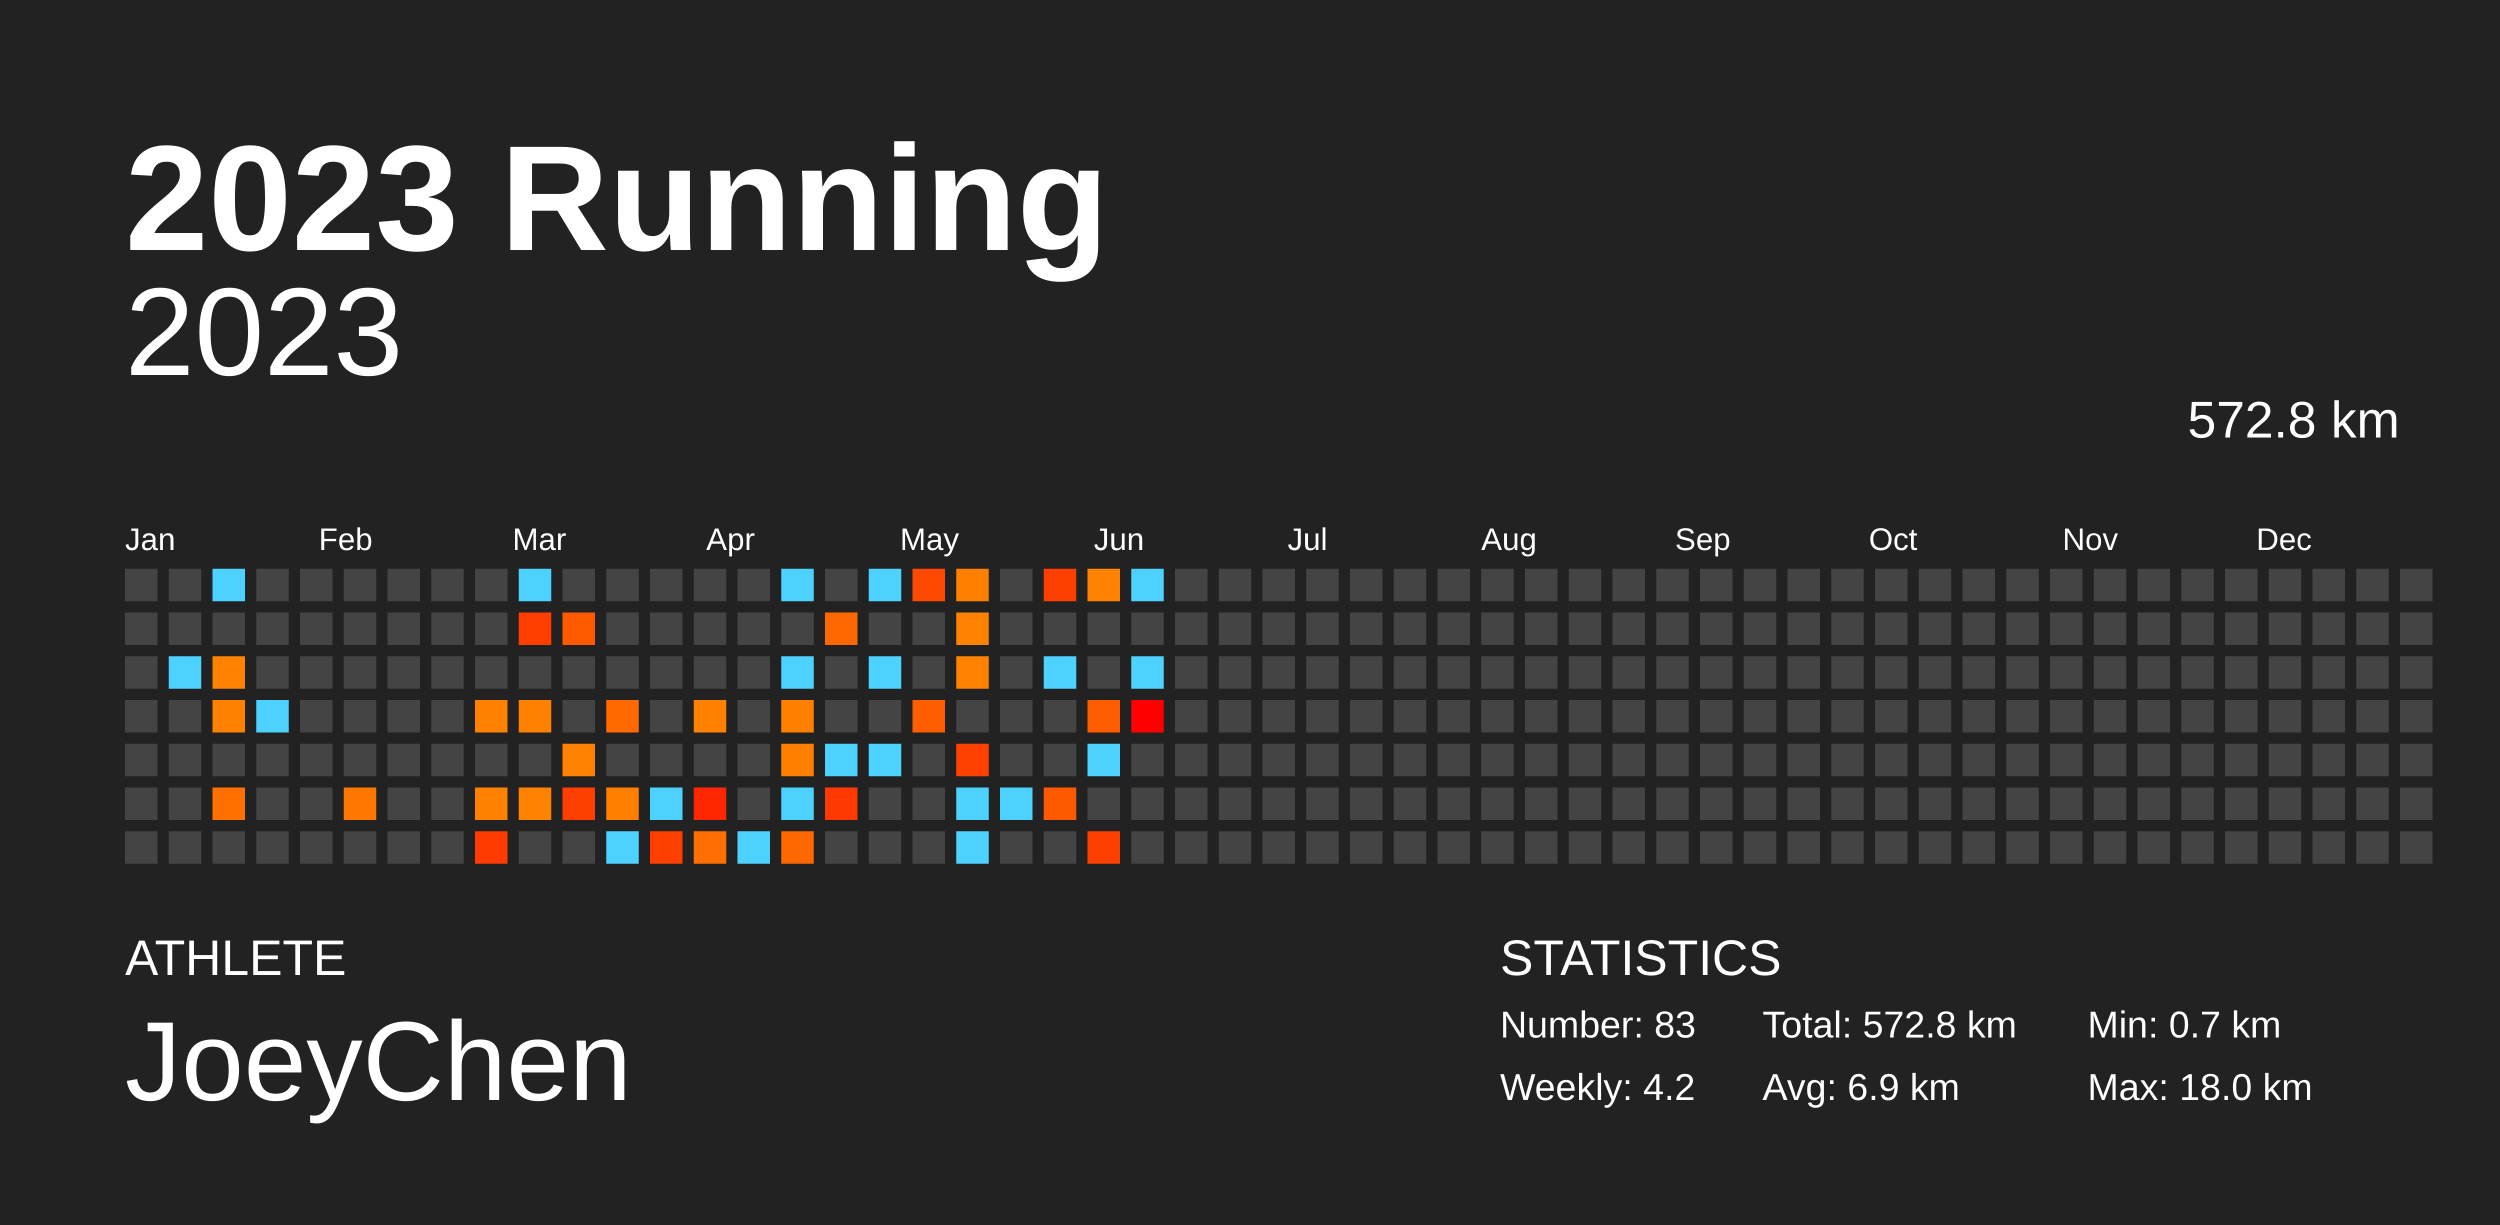
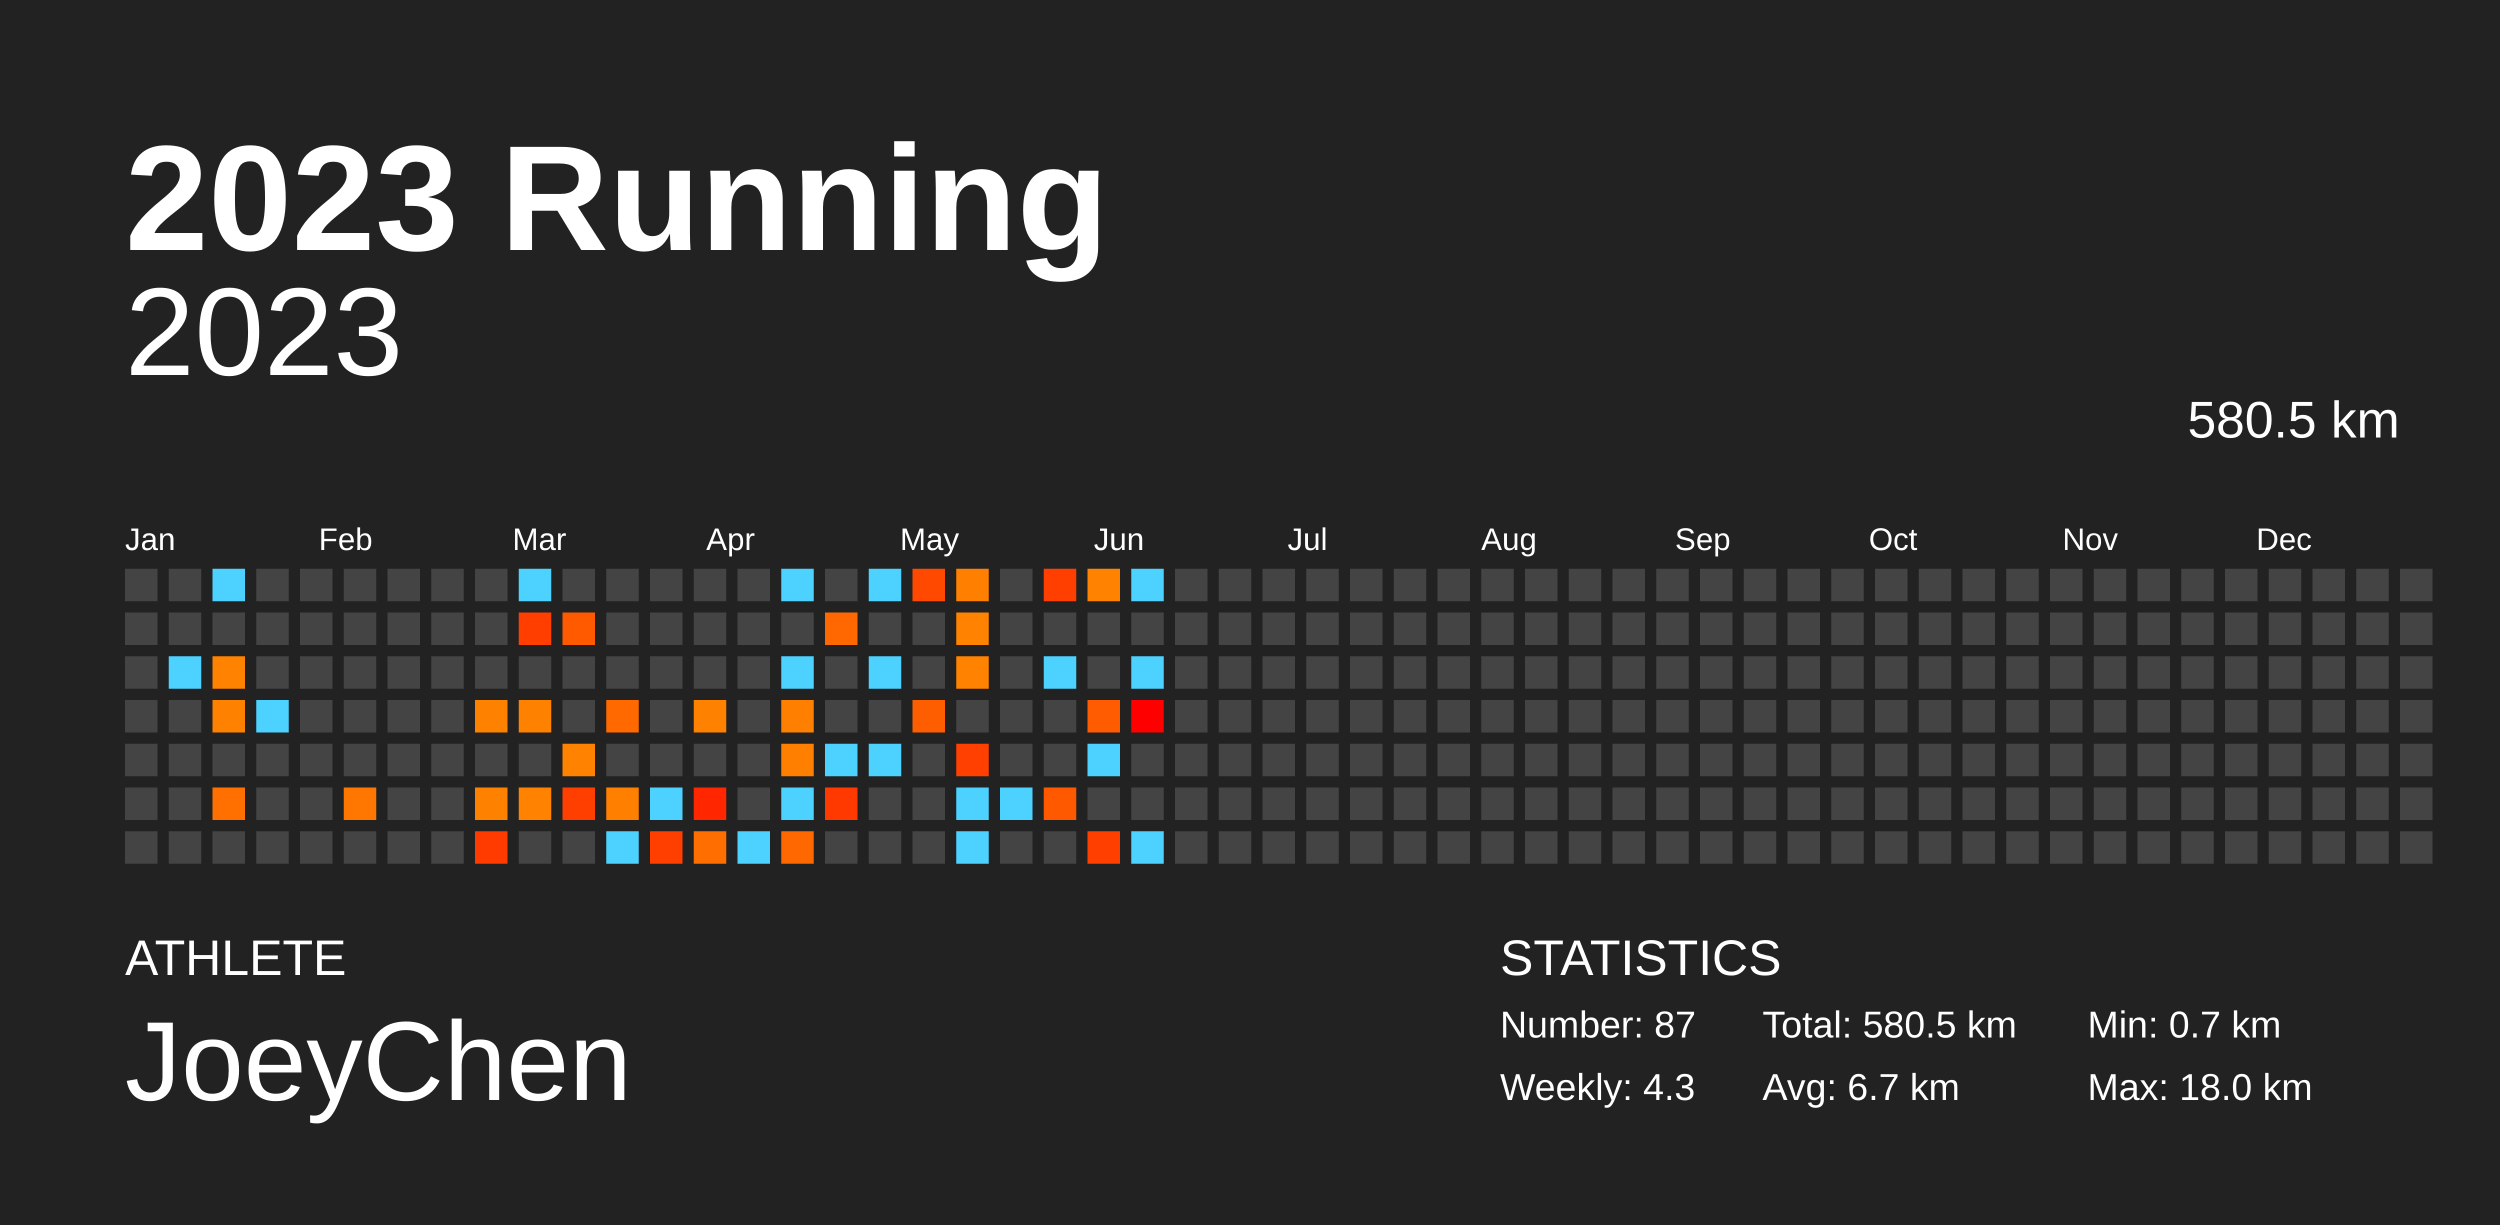
<svg xmlns="http://www.w3.org/2000/svg" baseProfile="full" height="98mm" version="1.1" viewBox="0,0,200,98" width="200mm">
  <defs />
  <rect fill="#222222" height="98" width="200" x="0" y="0" />
  <text fill="#FFFFFF" style="font-size:12px; font-family:Arial; font-weight:bold;" x="10" y="20">2023 Running</text>
  <text fill="#FFFFFF" style="font-size:4px; font-family:Arial" x="10" y="78">ATHLETE</text>
  <text fill="#FFFFFF" style="font-size:9px; font-family:Arial" x="10" y="88">JoeyChen</text>
  <text fill="#FFFFFF" style="font-size:4px; font-family:Arial" x="120" y="78">STATISTICS</text>
-   <text fill="#FFFFFF" style="font-size:3px; font-family:Arial" x="120" y="83">Number: 83</text>
-   <text fill="#FFFFFF" style="font-size:3px; font-family:Arial" x="120" y="88">Weekly: 4.2</text>
-   <text fill="#FFFFFF" style="font-size:3px; font-family:Arial" x="141" y="83">Total: 572.8 km</text>
-   <text fill="#FFFFFF" style="font-size:3px; font-family:Arial" x="141" y="88">Avg: 6.9 km</text>
+   <text fill="#FFFFFF" style="font-size:3px; font-family:Arial" x="120" y="83">Number: 87</text>
+   <text fill="#FFFFFF" style="font-size:3px; font-family:Arial" x="120" y="88">Weekly: 4.3</text>
+   <text fill="#FFFFFF" style="font-size:3px; font-family:Arial" x="141" y="83">Total: 580.5 km</text>
+   <text fill="#FFFFFF" style="font-size:3px; font-family:Arial" x="141" y="88">Avg: 6.7 km</text>
  <text fill="#FFFFFF" style="font-size:3px; font-family:Arial" x="167" y="83">Min: 0.7 km</text>
  <text fill="#FFFFFF" style="font-size:3px; font-family:Arial" x="167" y="88">Max: 18.0 km</text>
  <text alignment-baseline="hanging" fill="#FFFFFF" style="font-size:10.0px; font-family:Arial;" x="10" y="30">2023</text>
-   <text alignment-baseline="hanging" fill="#FFFFFF" style="font-size:4.125px; font-family:Arial;" x="175" y="35">572.8 km</text>
+   <text alignment-baseline="hanging" fill="#FFFFFF" style="font-size:4.125px; font-family:Arial;" x="175" y="35">580.5 km</text>
  <text fill="#FFFFFF" style="font-size:2.5px; font-family:Arial" x="10.0" y="44">Jan</text>
  <text fill="#FFFFFF" style="font-size:2.5px; font-family:Arial" x="25.5" y="44">Feb</text>
  <text fill="#FFFFFF" style="font-size:2.5px; font-family:Arial" x="41.0" y="44">Mar</text>
  <text fill="#FFFFFF" style="font-size:2.5px; font-family:Arial" x="56.5" y="44">Apr</text>
  <text fill="#FFFFFF" style="font-size:2.5px; font-family:Arial" x="72.0" y="44">May</text>
  <text fill="#FFFFFF" style="font-size:2.5px; font-family:Arial" x="87.5" y="44">Jun</text>
  <text fill="#FFFFFF" style="font-size:2.5px; font-family:Arial" x="103.0" y="44">Jul</text>
  <text fill="#FFFFFF" style="font-size:2.5px; font-family:Arial" x="118.5" y="44">Aug</text>
  <text fill="#FFFFFF" style="font-size:2.5px; font-family:Arial" x="134.0" y="44">Sep</text>
  <text fill="#FFFFFF" style="font-size:2.5px; font-family:Arial" x="149.5" y="44">Oct</text>
  <text fill="#FFFFFF" style="font-size:2.5px; font-family:Arial" x="165.0" y="44">Nov</text>
  <text fill="#FFFFFF" style="font-size:2.5px; font-family:Arial" x="180.5" y="44">Dec</text>
  <rect fill="#444444" height="2.6" width="2.6" x="10.0" y="45.5" />
  <rect fill="#444444" height="2.6" width="2.6" x="10.0" y="49.0" />
  <rect fill="#444444" height="2.6" width="2.6" x="10.0" y="52.5" />
  <rect fill="#444444" height="2.6" width="2.6" x="10.0" y="56.0" />
  <rect fill="#444444" height="2.6" width="2.6" x="10.0" y="59.5" />
  <rect fill="#444444" height="2.6" width="2.6" x="10.0" y="63.0" />
  <rect fill="#444444" height="2.6" width="2.6" x="10.0" y="66.5" />
  <rect fill="#444444" height="2.6" width="2.6" x="13.5" y="45.5" />
  <rect fill="#444444" height="2.6" width="2.6" x="13.5" y="49.0" />
  <rect fill="#4dd2ff" height="2.6" width="2.6" x="13.5" y="52.5" />
  <rect fill="#444444" height="2.6" width="2.6" x="13.5" y="56.0" />
  <rect fill="#444444" height="2.6" width="2.6" x="13.5" y="59.5" />
  <rect fill="#444444" height="2.6" width="2.6" x="13.5" y="63.0" />
  <rect fill="#444444" height="2.6" width="2.6" x="13.5" y="66.5" />
  <rect fill="#4dd2ff" height="2.6" width="2.6" x="17.0" y="45.5" />
  <rect fill="#444444" height="2.6" width="2.6" x="17.0" y="49.0" />
  <rect fill="#ff8200" height="2.6" width="2.6" x="17.0" y="52.5" />
  <rect fill="#ff8100" height="2.6" width="2.6" x="17.0" y="56.0" />
  <rect fill="#444444" height="2.6" width="2.6" x="17.0" y="59.5" />
  <rect fill="#ff7000" height="2.6" width="2.6" x="17.0" y="63.0" />
  <rect fill="#444444" height="2.6" width="2.6" x="17.0" y="66.5" />
  <rect fill="#444444" height="2.6" width="2.6" x="20.5" y="45.5" />
  <rect fill="#444444" height="2.6" width="2.6" x="20.5" y="49.0" />
  <rect fill="#444444" height="2.6" width="2.6" x="20.5" y="52.5" />
  <rect fill="#4dd2ff" height="2.6" width="2.6" x="20.5" y="56.0" />
  <rect fill="#444444" height="2.6" width="2.6" x="20.5" y="59.5" />
  <rect fill="#444444" height="2.6" width="2.6" x="20.5" y="63.0" />
  <rect fill="#444444" height="2.6" width="2.6" x="20.5" y="66.5" />
  <rect fill="#444444" height="2.6" width="2.6" x="24.0" y="45.5" />
  <rect fill="#444444" height="2.6" width="2.6" x="24.0" y="49.0" />
  <rect fill="#444444" height="2.6" width="2.6" x="24.0" y="52.5" />
  <rect fill="#444444" height="2.6" width="2.6" x="24.0" y="56.0" />
  <rect fill="#444444" height="2.6" width="2.6" x="24.0" y="59.5" />
  <rect fill="#444444" height="2.6" width="2.6" x="24.0" y="63.0" />
  <rect fill="#444444" height="2.6" width="2.6" x="24.0" y="66.5" />
  <rect fill="#444444" height="2.6" width="2.6" x="27.5" y="45.5" />
  <rect fill="#444444" height="2.6" width="2.6" x="27.5" y="49.0" />
  <rect fill="#444444" height="2.6" width="2.6" x="27.5" y="52.5" />
  <rect fill="#444444" height="2.6" width="2.6" x="27.5" y="56.0" />
  <rect fill="#444444" height="2.6" width="2.6" x="27.5" y="59.5" />
  <rect fill="#ff7600" height="2.6" width="2.6" x="27.5" y="63.0" />
  <rect fill="#444444" height="2.6" width="2.6" x="27.5" y="66.5" />
  <rect fill="#444444" height="2.6" width="2.6" x="31.0" y="45.5" />
  <rect fill="#444444" height="2.6" width="2.6" x="31.0" y="49.0" />
  <rect fill="#444444" height="2.6" width="2.6" x="31.0" y="52.5" />
  <rect fill="#444444" height="2.6" width="2.6" x="31.0" y="56.0" />
  <rect fill="#444444" height="2.6" width="2.6" x="31.0" y="59.5" />
  <rect fill="#444444" height="2.6" width="2.6" x="31.0" y="63.0" />
  <rect fill="#444444" height="2.6" width="2.6" x="31.0" y="66.5" />
  <rect fill="#444444" height="2.6" width="2.6" x="34.5" y="45.5" />
  <rect fill="#444444" height="2.6" width="2.6" x="34.5" y="49.0" />
  <rect fill="#444444" height="2.6" width="2.6" x="34.5" y="52.5" />
  <rect fill="#444444" height="2.6" width="2.6" x="34.5" y="56.0" />
  <rect fill="#444444" height="2.6" width="2.6" x="34.5" y="59.5" />
  <rect fill="#444444" height="2.6" width="2.6" x="34.5" y="63.0" />
  <rect fill="#444444" height="2.6" width="2.6" x="34.5" y="66.5" />
  <rect fill="#444444" height="2.6" width="2.6" x="38.0" y="45.5" />
  <rect fill="#444444" height="2.6" width="2.6" x="38.0" y="49.0" />
  <rect fill="#444444" height="2.6" width="2.6" x="38.0" y="52.5" />
  <rect fill="#ff8100" height="2.6" width="2.6" x="38.0" y="56.0" />
  <rect fill="#444444" height="2.6" width="2.6" x="38.0" y="59.5" />
  <rect fill="#ff8100" height="2.6" width="2.6" x="38.0" y="63.0" />
  <rect fill="#ff3b00" height="2.6" width="2.6" x="38.0" y="66.5" />
  <rect fill="#4dd2ff" height="2.6" width="2.6" x="41.5" y="45.5" />
  <rect fill="#ff3e00" height="2.6" width="2.6" x="41.5" y="49.0" />
  <rect fill="#444444" height="2.6" width="2.6" x="41.5" y="52.5" />
  <rect fill="#ff8100" height="2.6" width="2.6" x="41.5" y="56.0" />
  <rect fill="#444444" height="2.6" width="2.6" x="41.5" y="59.5" />
  <rect fill="#ff8200" height="2.6" width="2.6" x="41.5" y="63.0" />
  <rect fill="#444444" height="2.6" width="2.6" x="41.5" y="66.5" />
  <rect fill="#444444" height="2.6" width="2.6" x="45.0" y="45.5" />
  <rect fill="#ff5a00" height="2.6" width="2.6" x="45.0" y="49.0" />
  <rect fill="#444444" height="2.6" width="2.6" x="45.0" y="52.5" />
  <rect fill="#444444" height="2.6" width="2.6" x="45.0" y="56.0" />
  <rect fill="#ff8200" height="2.6" width="2.6" x="45.0" y="59.5" />
  <rect fill="#ff3f00" height="2.6" width="2.6" x="45.0" y="63.0" />
  <rect fill="#444444" height="2.6" width="2.6" x="45.0" y="66.5" />
  <rect fill="#444444" height="2.6" width="2.6" x="48.5" y="45.5" />
  <rect fill="#444444" height="2.6" width="2.6" x="48.5" y="49.0" />
  <rect fill="#444444" height="2.6" width="2.6" x="48.5" y="52.5" />
  <rect fill="#ff6900" height="2.6" width="2.6" x="48.5" y="56.0" />
  <rect fill="#444444" height="2.6" width="2.6" x="48.5" y="59.5" />
  <rect fill="#ff8000" height="2.6" width="2.6" x="48.5" y="63.0" />
  <rect fill="#4dd2ff" height="2.6" width="2.6" x="48.5" y="66.5" />
  <rect fill="#444444" height="2.6" width="2.6" x="52.0" y="45.5" />
  <rect fill="#444444" height="2.6" width="2.6" x="52.0" y="49.0" />
  <rect fill="#444444" height="2.6" width="2.6" x="52.0" y="52.5" />
  <rect fill="#444444" height="2.6" width="2.6" x="52.0" y="56.0" />
  <rect fill="#444444" height="2.6" width="2.6" x="52.0" y="59.5" />
  <rect fill="#4dd2ff" height="2.6" width="2.6" x="52.0" y="63.0" />
  <rect fill="#ff3f00" height="2.6" width="2.6" x="52.0" y="66.5" />
  <rect fill="#444444" height="2.6" width="2.6" x="55.5" y="45.5" />
  <rect fill="#444444" height="2.6" width="2.6" x="55.5" y="49.0" />
  <rect fill="#444444" height="2.6" width="2.6" x="55.5" y="52.5" />
  <rect fill="#ff8100" height="2.6" width="2.6" x="55.5" y="56.0" />
  <rect fill="#444444" height="2.6" width="2.6" x="55.5" y="59.5" />
  <rect fill="#ff2600" height="2.6" width="2.6" x="55.5" y="63.0" />
  <rect fill="#ff6e00" height="2.6" width="2.6" x="55.5" y="66.5" />
  <rect fill="#444444" height="2.6" width="2.6" x="59.0" y="45.5" />
  <rect fill="#444444" height="2.6" width="2.6" x="59.0" y="49.0" />
  <rect fill="#444444" height="2.6" width="2.6" x="59.0" y="52.5" />
  <rect fill="#444444" height="2.6" width="2.6" x="59.0" y="56.0" />
  <rect fill="#444444" height="2.6" width="2.6" x="59.0" y="59.5" />
  <rect fill="#444444" height="2.6" width="2.6" x="59.0" y="63.0" />
  <rect fill="#4dd2ff" height="2.6" width="2.6" x="59.0" y="66.5" />
  <rect fill="#4dd2ff" height="2.6" width="2.6" x="62.5" y="45.5" />
  <rect fill="#444444" height="2.6" width="2.6" x="62.5" y="49.0" />
  <rect fill="#4dd2ff" height="2.6" width="2.6" x="62.5" y="52.5" />
  <rect fill="#ff7f00" height="2.6" width="2.6" x="62.5" y="56.0" />
  <rect fill="#ff8000" height="2.6" width="2.6" x="62.5" y="59.5" />
  <rect fill="#4dd2ff" height="2.6" width="2.6" x="62.5" y="63.0" />
  <rect fill="#ff6700" height="2.6" width="2.6" x="62.5" y="66.5" />
  <rect fill="#444444" height="2.6" width="2.6" x="66.0" y="45.5" />
  <rect fill="#ff6700" height="2.6" width="2.6" x="66.0" y="49.0" />
  <rect fill="#444444" height="2.6" width="2.6" x="66.0" y="52.5" />
  <rect fill="#444444" height="2.6" width="2.6" x="66.0" y="56.0" />
  <rect fill="#4dd2ff" height="2.6" width="2.6" x="66.0" y="59.5" />
  <rect fill="#ff3900" height="2.6" width="2.6" x="66.0" y="63.0" />
  <rect fill="#444444" height="2.6" width="2.6" x="66.0" y="66.5" />
  <rect fill="#4dd2ff" height="2.6" width="2.6" x="69.5" y="45.5" />
  <rect fill="#444444" height="2.6" width="2.6" x="69.5" y="49.0" />
  <rect fill="#4dd2ff" height="2.6" width="2.6" x="69.5" y="52.5" />
  <rect fill="#444444" height="2.6" width="2.6" x="69.5" y="56.0" />
  <rect fill="#4dd2ff" height="2.6" width="2.6" x="69.5" y="59.5" />
  <rect fill="#444444" height="2.6" width="2.6" x="69.5" y="63.0" />
  <rect fill="#444444" height="2.6" width="2.6" x="69.5" y="66.5" />
  <rect fill="#ff4900" height="2.6" width="2.6" x="73.0" y="45.5" />
  <rect fill="#444444" height="2.6" width="2.6" x="73.0" y="49.0" />
  <rect fill="#444444" height="2.6" width="2.6" x="73.0" y="52.5" />
  <rect fill="#ff5e00" height="2.6" width="2.6" x="73.0" y="56.0" />
  <rect fill="#444444" height="2.6" width="2.6" x="73.0" y="59.5" />
  <rect fill="#444444" height="2.6" width="2.6" x="73.0" y="63.0" />
  <rect fill="#444444" height="2.6" width="2.6" x="73.0" y="66.5" />
  <rect fill="#ff7f00" height="2.6" width="2.6" x="76.5" y="45.5" />
  <rect fill="#ff8200" height="2.6" width="2.6" x="76.5" y="49.0" />
  <rect fill="#ff8200" height="2.6" width="2.6" x="76.5" y="52.5" />
  <rect fill="#444444" height="2.6" width="2.6" x="76.5" y="56.0" />
  <rect fill="#ff4000" height="2.6" width="2.6" x="76.5" y="59.5" />
  <rect fill="#4dd2ff" height="2.6" width="2.6" x="76.5" y="63.0" />
  <rect fill="#4dd2ff" height="2.6" width="2.6" x="76.5" y="66.5" />
  <rect fill="#444444" height="2.6" width="2.6" x="80.0" y="45.5" />
  <rect fill="#444444" height="2.6" width="2.6" x="80.0" y="49.0" />
  <rect fill="#444444" height="2.6" width="2.6" x="80.0" y="52.5" />
  <rect fill="#444444" height="2.6" width="2.6" x="80.0" y="56.0" />
  <rect fill="#444444" height="2.6" width="2.6" x="80.0" y="59.5" />
  <rect fill="#4dd2ff" height="2.6" width="2.6" x="80.0" y="63.0" />
  <rect fill="#444444" height="2.6" width="2.6" x="80.0" y="66.5" />
  <rect fill="#ff3f00" height="2.6" width="2.6" x="83.5" y="45.5" />
  <rect fill="#444444" height="2.6" width="2.6" x="83.5" y="49.0" />
  <rect fill="#4dd2ff" height="2.6" width="2.6" x="83.5" y="52.5" />
  <rect fill="#444444" height="2.6" width="2.6" x="83.5" y="56.0" />
  <rect fill="#444444" height="2.6" width="2.6" x="83.5" y="59.5" />
  <rect fill="#ff5900" height="2.6" width="2.6" x="83.5" y="63.0" />
  <rect fill="#444444" height="2.6" width="2.6" x="83.5" y="66.5" />
  <rect fill="#ff8200" height="2.6" width="2.6" x="87.0" y="45.5" />
  <rect fill="#444444" height="2.6" width="2.6" x="87.0" y="49.0" />
  <rect fill="#444444" height="2.6" width="2.6" x="87.0" y="52.5" />
  <rect fill="#ff5b00" height="2.6" width="2.6" x="87.0" y="56.0" />
  <rect fill="#4dd2ff" height="2.6" width="2.6" x="87.0" y="59.5" />
  <rect fill="#444444" height="2.6" width="2.6" x="87.0" y="63.0" />
  <rect fill="#ff3f00" height="2.6" width="2.6" x="87.0" y="66.5" />
  <rect fill="#4dd2ff" height="2.6" width="2.6" x="90.5" y="45.5" />
  <rect fill="#444444" height="2.6" width="2.6" x="90.5" y="49.0" />
  <rect fill="#4dd2ff" height="2.6" width="2.6" x="90.5" y="52.5" />
  <rect fill="#ff0000" height="2.6" width="2.6" x="90.5" y="56.0" />
  <rect fill="#444444" height="2.6" width="2.6" x="90.5" y="59.5" />
  <rect fill="#444444" height="2.6" width="2.6" x="90.5" y="63.0" />
-   <rect fill="#444444" height="2.6" width="2.6" x="90.5" y="66.5" />
+   <rect fill="#4dd2ff" height="2.6" width="2.6" x="90.5" y="66.5" />
  <rect fill="#444444" height="2.6" width="2.6" x="94.0" y="45.5" />
  <rect fill="#444444" height="2.6" width="2.6" x="94.0" y="49.0" />
  <rect fill="#444444" height="2.6" width="2.6" x="94.0" y="52.5" />
  <rect fill="#444444" height="2.6" width="2.6" x="94.0" y="56.0" />
  <rect fill="#444444" height="2.6" width="2.6" x="94.0" y="59.5" />
  <rect fill="#444444" height="2.6" width="2.6" x="94.0" y="63.0" />
  <rect fill="#444444" height="2.6" width="2.6" x="94.0" y="66.5" />
  <rect fill="#444444" height="2.6" width="2.6" x="97.5" y="45.5" />
  <rect fill="#444444" height="2.6" width="2.6" x="97.5" y="49.0" />
  <rect fill="#444444" height="2.6" width="2.6" x="97.5" y="52.5" />
  <rect fill="#444444" height="2.6" width="2.6" x="97.5" y="56.0" />
  <rect fill="#444444" height="2.6" width="2.6" x="97.5" y="59.5" />
  <rect fill="#444444" height="2.6" width="2.6" x="97.5" y="63.0" />
  <rect fill="#444444" height="2.6" width="2.6" x="97.5" y="66.5" />
  <rect fill="#444444" height="2.6" width="2.6" x="101.0" y="45.5" />
  <rect fill="#444444" height="2.6" width="2.6" x="101.0" y="49.0" />
  <rect fill="#444444" height="2.6" width="2.6" x="101.0" y="52.5" />
  <rect fill="#444444" height="2.6" width="2.6" x="101.0" y="56.0" />
  <rect fill="#444444" height="2.6" width="2.6" x="101.0" y="59.5" />
  <rect fill="#444444" height="2.6" width="2.6" x="101.0" y="63.0" />
  <rect fill="#444444" height="2.6" width="2.6" x="101.0" y="66.5" />
  <rect fill="#444444" height="2.6" width="2.6" x="104.5" y="45.5" />
  <rect fill="#444444" height="2.6" width="2.6" x="104.5" y="49.0" />
  <rect fill="#444444" height="2.6" width="2.6" x="104.5" y="52.5" />
  <rect fill="#444444" height="2.6" width="2.6" x="104.5" y="56.0" />
  <rect fill="#444444" height="2.6" width="2.6" x="104.5" y="59.5" />
  <rect fill="#444444" height="2.6" width="2.6" x="104.5" y="63.0" />
  <rect fill="#444444" height="2.6" width="2.6" x="104.5" y="66.5" />
  <rect fill="#444444" height="2.6" width="2.6" x="108.0" y="45.5" />
  <rect fill="#444444" height="2.6" width="2.6" x="108.0" y="49.0" />
  <rect fill="#444444" height="2.6" width="2.6" x="108.0" y="52.5" />
  <rect fill="#444444" height="2.6" width="2.6" x="108.0" y="56.0" />
  <rect fill="#444444" height="2.6" width="2.6" x="108.0" y="59.5" />
  <rect fill="#444444" height="2.6" width="2.6" x="108.0" y="63.0" />
  <rect fill="#444444" height="2.6" width="2.6" x="108.0" y="66.5" />
  <rect fill="#444444" height="2.6" width="2.6" x="111.5" y="45.5" />
  <rect fill="#444444" height="2.6" width="2.6" x="111.5" y="49.0" />
  <rect fill="#444444" height="2.6" width="2.6" x="111.5" y="52.5" />
  <rect fill="#444444" height="2.6" width="2.6" x="111.5" y="56.0" />
  <rect fill="#444444" height="2.6" width="2.6" x="111.5" y="59.5" />
  <rect fill="#444444" height="2.6" width="2.6" x="111.5" y="63.0" />
  <rect fill="#444444" height="2.6" width="2.6" x="111.5" y="66.5" />
  <rect fill="#444444" height="2.6" width="2.6" x="115.0" y="45.5" />
  <rect fill="#444444" height="2.6" width="2.6" x="115.0" y="49.0" />
  <rect fill="#444444" height="2.6" width="2.6" x="115.0" y="52.5" />
  <rect fill="#444444" height="2.6" width="2.6" x="115.0" y="56.0" />
  <rect fill="#444444" height="2.6" width="2.6" x="115.0" y="59.5" />
  <rect fill="#444444" height="2.6" width="2.6" x="115.0" y="63.0" />
  <rect fill="#444444" height="2.6" width="2.6" x="115.0" y="66.5" />
  <rect fill="#444444" height="2.6" width="2.6" x="118.5" y="45.5" />
  <rect fill="#444444" height="2.6" width="2.6" x="118.5" y="49.0" />
  <rect fill="#444444" height="2.6" width="2.6" x="118.5" y="52.5" />
  <rect fill="#444444" height="2.6" width="2.6" x="118.5" y="56.0" />
  <rect fill="#444444" height="2.6" width="2.6" x="118.5" y="59.5" />
  <rect fill="#444444" height="2.6" width="2.6" x="118.5" y="63.0" />
  <rect fill="#444444" height="2.6" width="2.6" x="118.5" y="66.5" />
  <rect fill="#444444" height="2.6" width="2.6" x="122.0" y="45.5" />
  <rect fill="#444444" height="2.6" width="2.6" x="122.0" y="49.0" />
  <rect fill="#444444" height="2.6" width="2.6" x="122.0" y="52.5" />
  <rect fill="#444444" height="2.6" width="2.6" x="122.0" y="56.0" />
  <rect fill="#444444" height="2.6" width="2.6" x="122.0" y="59.5" />
  <rect fill="#444444" height="2.6" width="2.6" x="122.0" y="63.0" />
  <rect fill="#444444" height="2.6" width="2.6" x="122.0" y="66.5" />
  <rect fill="#444444" height="2.6" width="2.6" x="125.5" y="45.5" />
  <rect fill="#444444" height="2.6" width="2.6" x="125.5" y="49.0" />
  <rect fill="#444444" height="2.6" width="2.6" x="125.5" y="52.5" />
  <rect fill="#444444" height="2.6" width="2.6" x="125.5" y="56.0" />
  <rect fill="#444444" height="2.6" width="2.6" x="125.5" y="59.5" />
  <rect fill="#444444" height="2.6" width="2.6" x="125.5" y="63.0" />
  <rect fill="#444444" height="2.6" width="2.6" x="125.5" y="66.5" />
  <rect fill="#444444" height="2.6" width="2.6" x="129.0" y="45.5" />
  <rect fill="#444444" height="2.6" width="2.6" x="129.0" y="49.0" />
  <rect fill="#444444" height="2.6" width="2.6" x="129.0" y="52.5" />
  <rect fill="#444444" height="2.6" width="2.6" x="129.0" y="56.0" />
  <rect fill="#444444" height="2.6" width="2.6" x="129.0" y="59.5" />
  <rect fill="#444444" height="2.6" width="2.6" x="129.0" y="63.0" />
  <rect fill="#444444" height="2.6" width="2.6" x="129.0" y="66.5" />
  <rect fill="#444444" height="2.6" width="2.6" x="132.5" y="45.5" />
  <rect fill="#444444" height="2.6" width="2.6" x="132.5" y="49.0" />
  <rect fill="#444444" height="2.6" width="2.6" x="132.5" y="52.5" />
  <rect fill="#444444" height="2.6" width="2.6" x="132.5" y="56.0" />
  <rect fill="#444444" height="2.6" width="2.6" x="132.5" y="59.5" />
  <rect fill="#444444" height="2.6" width="2.6" x="132.5" y="63.0" />
  <rect fill="#444444" height="2.6" width="2.6" x="132.5" y="66.5" />
  <rect fill="#444444" height="2.6" width="2.6" x="136.0" y="45.5" />
  <rect fill="#444444" height="2.6" width="2.6" x="136.0" y="49.0" />
  <rect fill="#444444" height="2.6" width="2.6" x="136.0" y="52.5" />
  <rect fill="#444444" height="2.6" width="2.6" x="136.0" y="56.0" />
  <rect fill="#444444" height="2.6" width="2.6" x="136.0" y="59.5" />
  <rect fill="#444444" height="2.6" width="2.6" x="136.0" y="63.0" />
  <rect fill="#444444" height="2.6" width="2.6" x="136.0" y="66.5" />
  <rect fill="#444444" height="2.6" width="2.6" x="139.5" y="45.5" />
  <rect fill="#444444" height="2.6" width="2.6" x="139.5" y="49.0" />
  <rect fill="#444444" height="2.6" width="2.6" x="139.5" y="52.5" />
  <rect fill="#444444" height="2.6" width="2.6" x="139.5" y="56.0" />
  <rect fill="#444444" height="2.6" width="2.6" x="139.5" y="59.5" />
  <rect fill="#444444" height="2.6" width="2.6" x="139.5" y="63.0" />
  <rect fill="#444444" height="2.6" width="2.6" x="139.5" y="66.5" />
  <rect fill="#444444" height="2.6" width="2.6" x="143.0" y="45.5" />
  <rect fill="#444444" height="2.6" width="2.6" x="143.0" y="49.0" />
  <rect fill="#444444" height="2.6" width="2.6" x="143.0" y="52.5" />
  <rect fill="#444444" height="2.6" width="2.6" x="143.0" y="56.0" />
  <rect fill="#444444" height="2.6" width="2.6" x="143.0" y="59.5" />
  <rect fill="#444444" height="2.6" width="2.6" x="143.0" y="63.0" />
  <rect fill="#444444" height="2.6" width="2.6" x="143.0" y="66.5" />
  <rect fill="#444444" height="2.6" width="2.6" x="146.5" y="45.5" />
  <rect fill="#444444" height="2.6" width="2.6" x="146.5" y="49.0" />
  <rect fill="#444444" height="2.6" width="2.6" x="146.5" y="52.5" />
  <rect fill="#444444" height="2.6" width="2.6" x="146.5" y="56.0" />
  <rect fill="#444444" height="2.6" width="2.6" x="146.5" y="59.5" />
  <rect fill="#444444" height="2.6" width="2.6" x="146.5" y="63.0" />
  <rect fill="#444444" height="2.6" width="2.6" x="146.5" y="66.5" />
  <rect fill="#444444" height="2.6" width="2.6" x="150.0" y="45.5" />
  <rect fill="#444444" height="2.6" width="2.6" x="150.0" y="49.0" />
  <rect fill="#444444" height="2.6" width="2.6" x="150.0" y="52.5" />
  <rect fill="#444444" height="2.6" width="2.6" x="150.0" y="56.0" />
  <rect fill="#444444" height="2.6" width="2.6" x="150.0" y="59.5" />
  <rect fill="#444444" height="2.6" width="2.6" x="150.0" y="63.0" />
  <rect fill="#444444" height="2.6" width="2.6" x="150.0" y="66.5" />
  <rect fill="#444444" height="2.6" width="2.6" x="153.5" y="45.5" />
  <rect fill="#444444" height="2.6" width="2.6" x="153.5" y="49.0" />
  <rect fill="#444444" height="2.6" width="2.6" x="153.5" y="52.5" />
  <rect fill="#444444" height="2.6" width="2.6" x="153.5" y="56.0" />
  <rect fill="#444444" height="2.6" width="2.6" x="153.5" y="59.5" />
  <rect fill="#444444" height="2.6" width="2.6" x="153.5" y="63.0" />
  <rect fill="#444444" height="2.6" width="2.6" x="153.5" y="66.5" />
  <rect fill="#444444" height="2.6" width="2.6" x="157.0" y="45.5" />
  <rect fill="#444444" height="2.6" width="2.6" x="157.0" y="49.0" />
  <rect fill="#444444" height="2.6" width="2.6" x="157.0" y="52.5" />
  <rect fill="#444444" height="2.6" width="2.6" x="157.0" y="56.0" />
  <rect fill="#444444" height="2.6" width="2.6" x="157.0" y="59.5" />
  <rect fill="#444444" height="2.6" width="2.6" x="157.0" y="63.0" />
  <rect fill="#444444" height="2.6" width="2.6" x="157.0" y="66.5" />
  <rect fill="#444444" height="2.6" width="2.6" x="160.5" y="45.5" />
  <rect fill="#444444" height="2.6" width="2.6" x="160.5" y="49.0" />
  <rect fill="#444444" height="2.6" width="2.6" x="160.5" y="52.5" />
  <rect fill="#444444" height="2.6" width="2.6" x="160.5" y="56.0" />
  <rect fill="#444444" height="2.6" width="2.6" x="160.5" y="59.5" />
  <rect fill="#444444" height="2.6" width="2.6" x="160.5" y="63.0" />
  <rect fill="#444444" height="2.6" width="2.6" x="160.5" y="66.5" />
  <rect fill="#444444" height="2.6" width="2.6" x="164.0" y="45.5" />
  <rect fill="#444444" height="2.6" width="2.6" x="164.0" y="49.0" />
  <rect fill="#444444" height="2.6" width="2.6" x="164.0" y="52.5" />
  <rect fill="#444444" height="2.6" width="2.6" x="164.0" y="56.0" />
  <rect fill="#444444" height="2.6" width="2.6" x="164.0" y="59.5" />
  <rect fill="#444444" height="2.6" width="2.6" x="164.0" y="63.0" />
  <rect fill="#444444" height="2.6" width="2.6" x="164.0" y="66.5" />
  <rect fill="#444444" height="2.6" width="2.6" x="167.5" y="45.5" />
  <rect fill="#444444" height="2.6" width="2.6" x="167.5" y="49.0" />
  <rect fill="#444444" height="2.6" width="2.6" x="167.5" y="52.5" />
  <rect fill="#444444" height="2.6" width="2.6" x="167.5" y="56.0" />
  <rect fill="#444444" height="2.6" width="2.6" x="167.5" y="59.5" />
  <rect fill="#444444" height="2.6" width="2.6" x="167.5" y="63.0" />
  <rect fill="#444444" height="2.6" width="2.6" x="167.5" y="66.5" />
  <rect fill="#444444" height="2.6" width="2.6" x="171.0" y="45.5" />
  <rect fill="#444444" height="2.6" width="2.6" x="171.0" y="49.0" />
  <rect fill="#444444" height="2.6" width="2.6" x="171.0" y="52.5" />
  <rect fill="#444444" height="2.6" width="2.6" x="171.0" y="56.0" />
  <rect fill="#444444" height="2.6" width="2.6" x="171.0" y="59.5" />
  <rect fill="#444444" height="2.6" width="2.6" x="171.0" y="63.0" />
  <rect fill="#444444" height="2.6" width="2.6" x="171.0" y="66.5" />
  <rect fill="#444444" height="2.6" width="2.6" x="174.5" y="45.5" />
  <rect fill="#444444" height="2.6" width="2.6" x="174.5" y="49.0" />
  <rect fill="#444444" height="2.6" width="2.6" x="174.5" y="52.5" />
  <rect fill="#444444" height="2.6" width="2.6" x="174.5" y="56.0" />
  <rect fill="#444444" height="2.6" width="2.6" x="174.5" y="59.5" />
  <rect fill="#444444" height="2.6" width="2.6" x="174.5" y="63.0" />
  <rect fill="#444444" height="2.6" width="2.6" x="174.5" y="66.5" />
  <rect fill="#444444" height="2.6" width="2.6" x="178.0" y="45.5" />
  <rect fill="#444444" height="2.6" width="2.6" x="178.0" y="49.0" />
  <rect fill="#444444" height="2.6" width="2.6" x="178.0" y="52.5" />
  <rect fill="#444444" height="2.6" width="2.6" x="178.0" y="56.0" />
  <rect fill="#444444" height="2.6" width="2.6" x="178.0" y="59.5" />
  <rect fill="#444444" height="2.6" width="2.6" x="178.0" y="63.0" />
  <rect fill="#444444" height="2.6" width="2.6" x="178.0" y="66.5" />
  <rect fill="#444444" height="2.6" width="2.6" x="181.5" y="45.5" />
  <rect fill="#444444" height="2.6" width="2.6" x="181.5" y="49.0" />
  <rect fill="#444444" height="2.6" width="2.6" x="181.5" y="52.5" />
  <rect fill="#444444" height="2.6" width="2.6" x="181.5" y="56.0" />
  <rect fill="#444444" height="2.6" width="2.6" x="181.5" y="59.5" />
  <rect fill="#444444" height="2.6" width="2.6" x="181.5" y="63.0" />
  <rect fill="#444444" height="2.6" width="2.6" x="181.5" y="66.5" />
  <rect fill="#444444" height="2.6" width="2.6" x="185.0" y="45.5" />
  <rect fill="#444444" height="2.6" width="2.6" x="185.0" y="49.0" />
  <rect fill="#444444" height="2.6" width="2.6" x="185.0" y="52.5" />
  <rect fill="#444444" height="2.6" width="2.6" x="185.0" y="56.0" />
  <rect fill="#444444" height="2.6" width="2.6" x="185.0" y="59.5" />
  <rect fill="#444444" height="2.6" width="2.6" x="185.0" y="63.0" />
  <rect fill="#444444" height="2.6" width="2.6" x="185.0" y="66.5" />
  <rect fill="#444444" height="2.6" width="2.6" x="188.5" y="45.5" />
  <rect fill="#444444" height="2.6" width="2.6" x="188.5" y="49.0" />
  <rect fill="#444444" height="2.6" width="2.6" x="188.5" y="52.5" />
  <rect fill="#444444" height="2.6" width="2.6" x="188.5" y="56.0" />
  <rect fill="#444444" height="2.6" width="2.6" x="188.5" y="59.5" />
  <rect fill="#444444" height="2.6" width="2.6" x="188.5" y="63.0" />
  <rect fill="#444444" height="2.6" width="2.6" x="188.5" y="66.5" />
  <rect fill="#444444" height="2.6" width="2.6" x="192.0" y="45.5" />
  <rect fill="#444444" height="2.6" width="2.6" x="192.0" y="49.0" />
  <rect fill="#444444" height="2.6" width="2.6" x="192.0" y="52.5" />
  <rect fill="#444444" height="2.6" width="2.6" x="192.0" y="56.0" />
  <rect fill="#444444" height="2.6" width="2.6" x="192.0" y="59.5" />
  <rect fill="#444444" height="2.6" width="2.6" x="192.0" y="63.0" />
  <rect fill="#444444" height="2.6" width="2.6" x="192.0" y="66.5" />
</svg>
